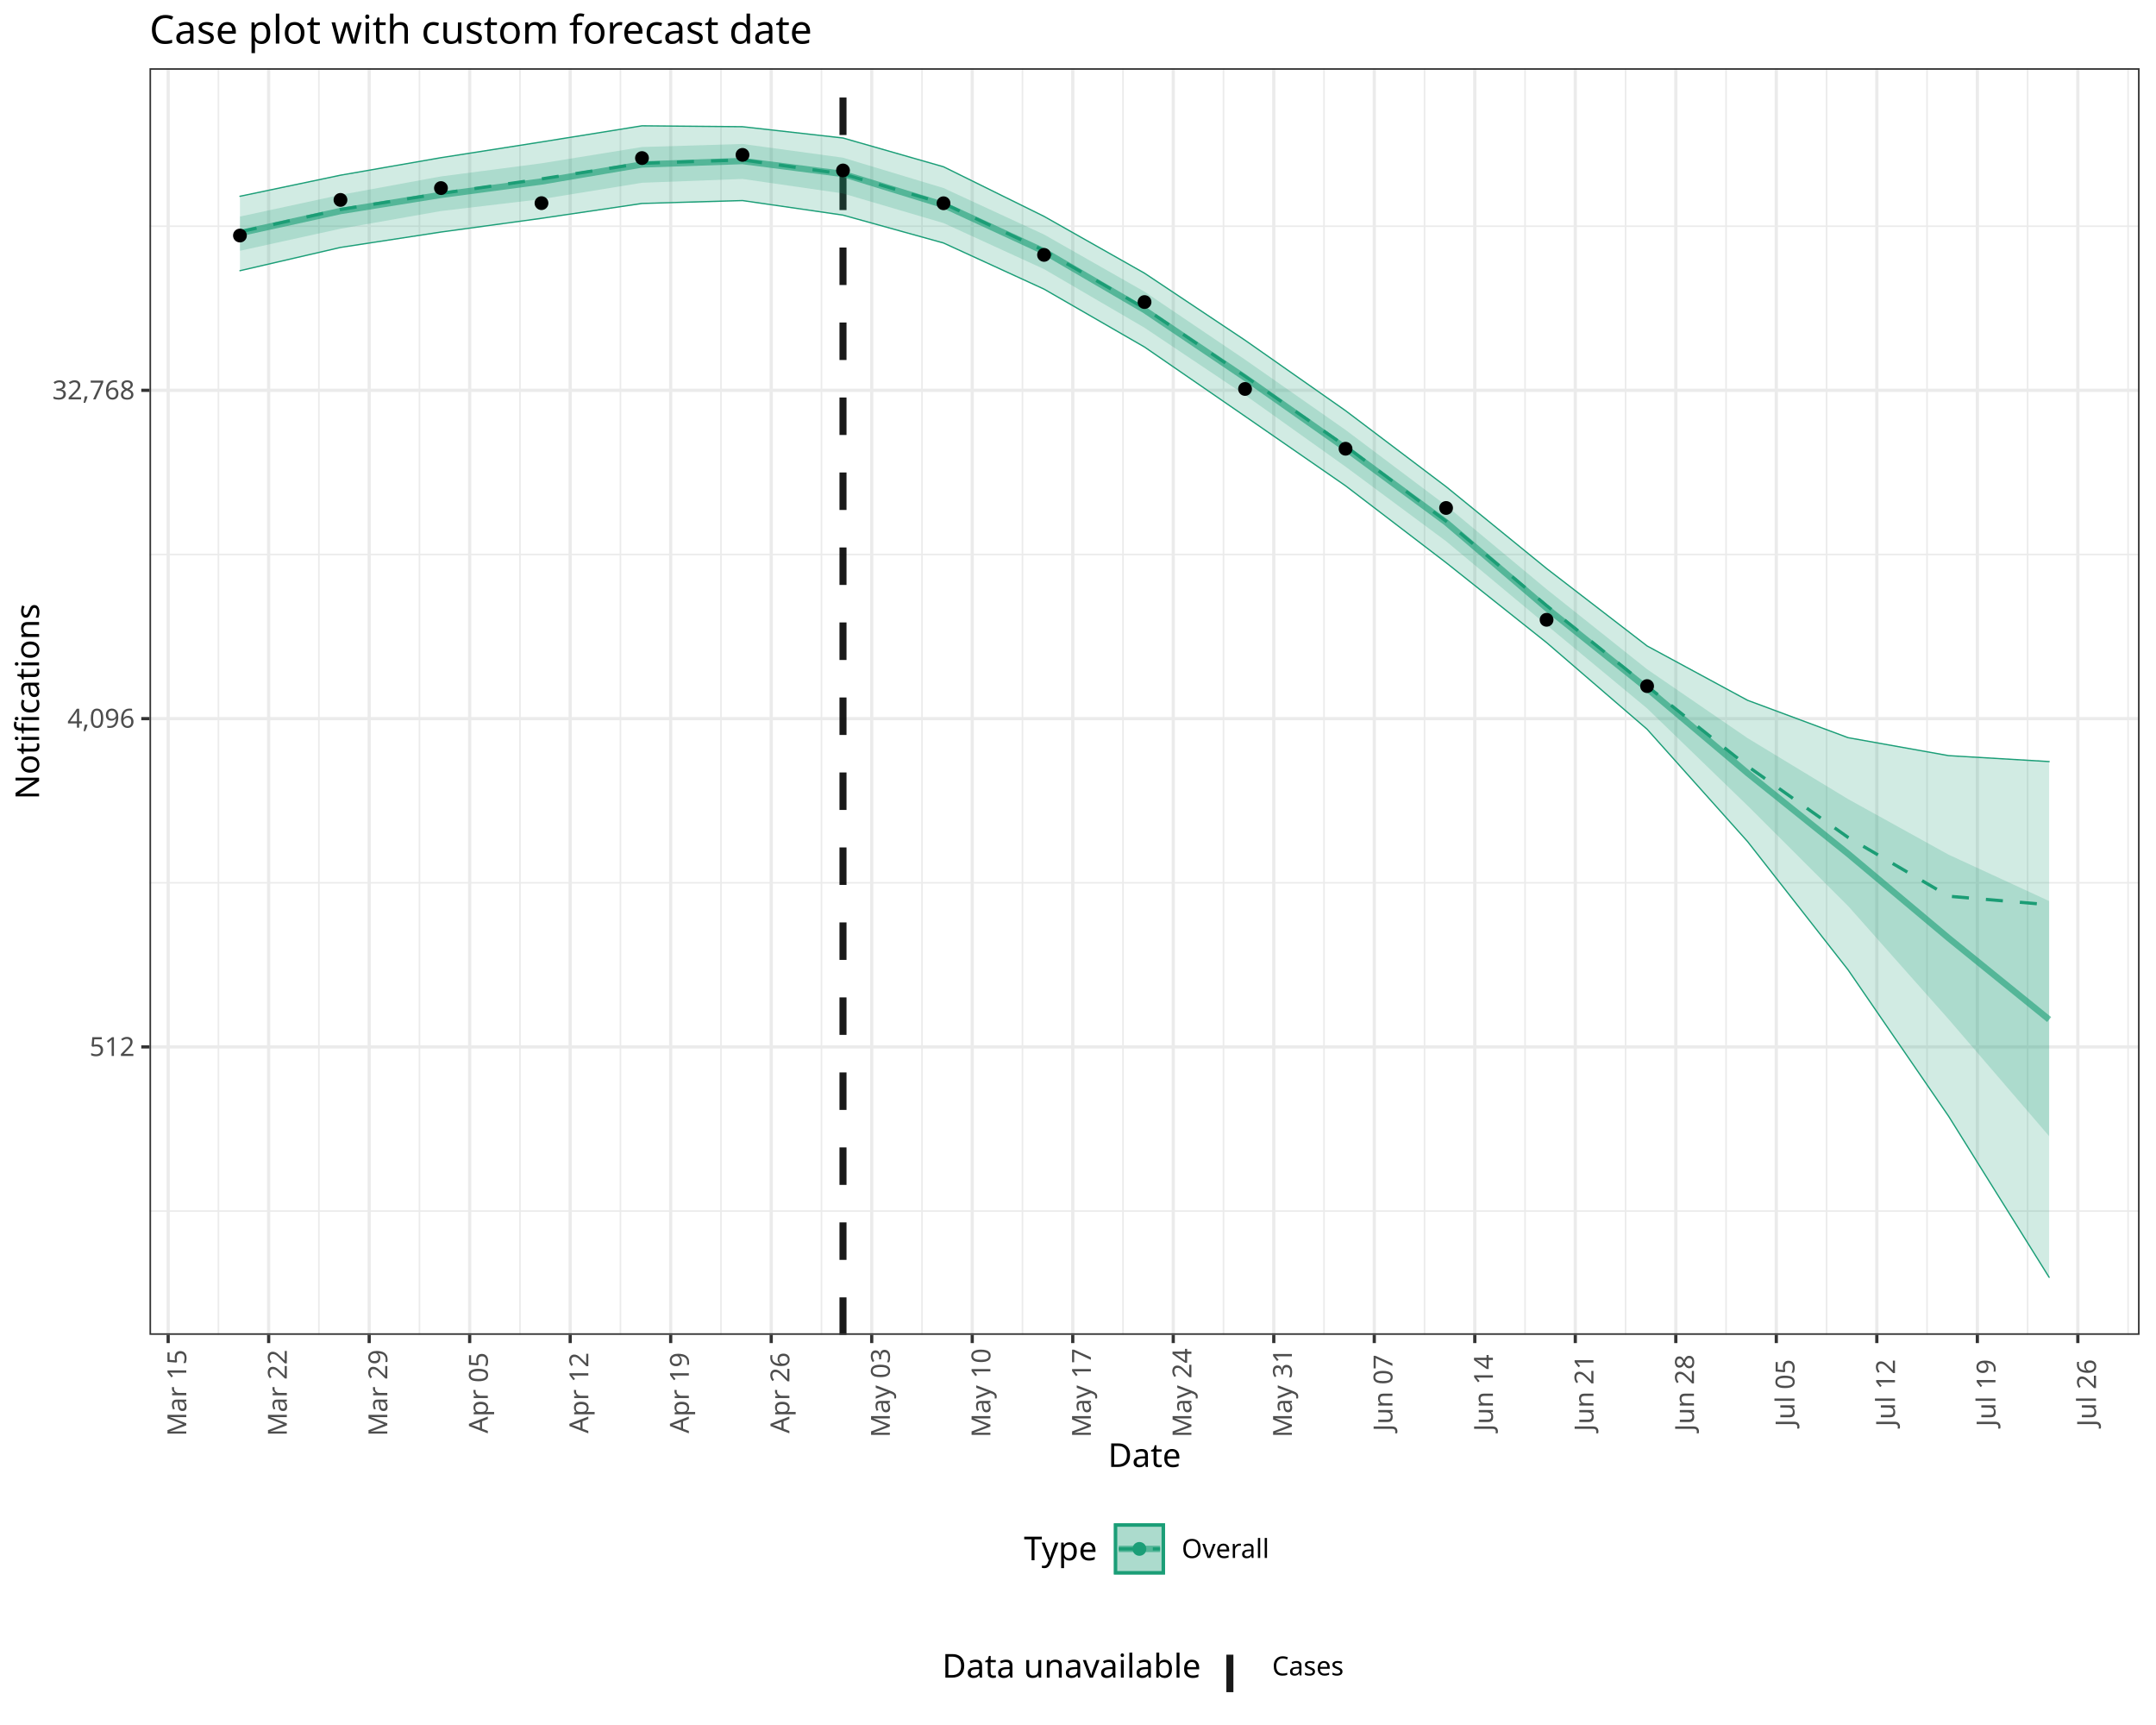
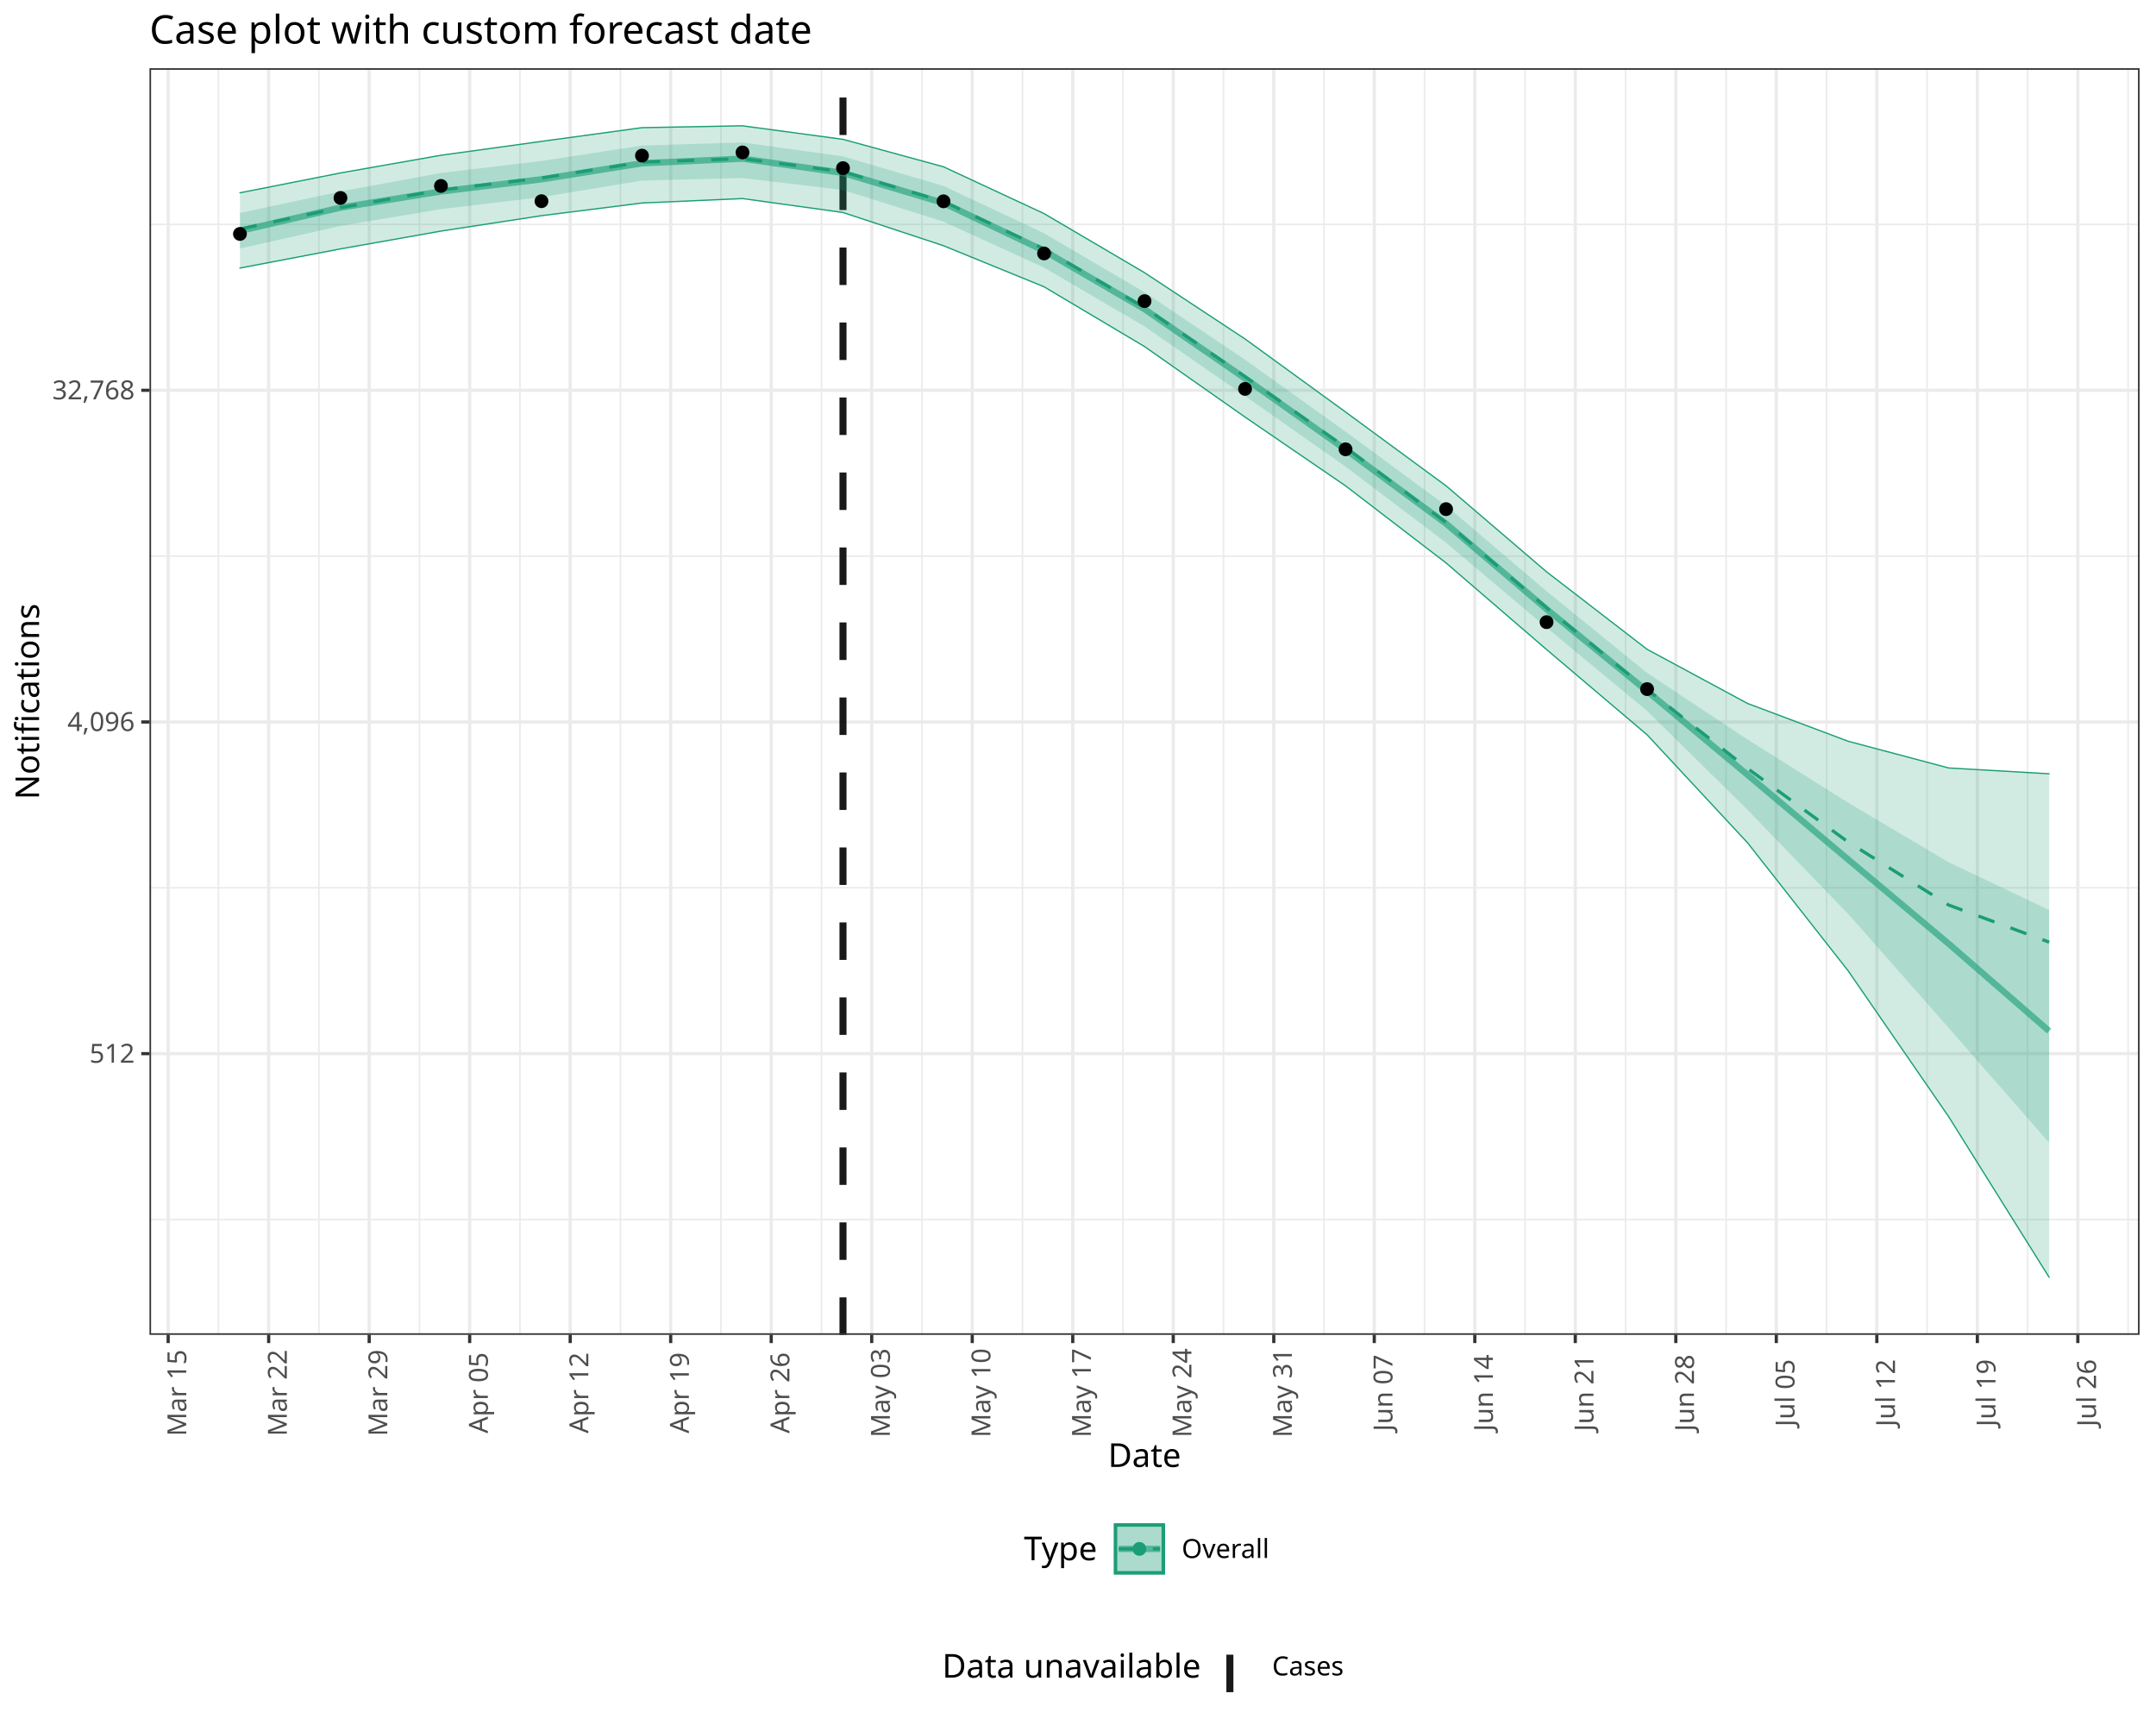
<svg xmlns="http://www.w3.org/2000/svg" class="svglite" data-engine-version="2.0" width="720.00pt" height="576.00pt" viewBox="0 0 720.00 576.00">
  <defs>
    <style type="text/css">
    .svglite line, .svglite polyline, .svglite polygon, .svglite path, .svglite rect, .svglite circle {
      fill: none;
      stroke: #000000;
      stroke-linecap: round;
      stroke-linejoin: round;
      stroke-miterlimit: 10.00;
    }
  </style>
  </defs>
  <rect width="100%" height="100%" style="stroke: none; fill: #FFFFFF;" />
  <defs>
    <clipPath id="cpMC4wMHw3MjAuMDB8MC4wMHw1NzYuMDA=">
      <rect x="0.00" y="0.00" width="720.00" height="576.00" />
    </clipPath>
  </defs>
  <g clip-path="url(#cpMC4wMHw3MjAuMDB8MC4wMHw1NzYuMDA=)">
    <rect x="0.00" y="0.00" width="720.00" height="576.00" style="stroke-width: 1.07; stroke: #FFFFFF; fill: #FFFFFF;" />
  </g>
  <defs>
    <clipPath id="cpNDkuOTJ8NzE0LjUyfDIyLjc4fDQ0NS43Mw==">
      <rect x="49.92" y="22.78" width="664.60" height="422.95" />
    </clipPath>
  </defs>
  <g clip-path="url(#cpNDkuOTJ8NzE0LjUyfDIyLjc4fDQ0NS43Mw==)">
    <rect x="49.92" y="22.78" width="664.60" height="422.95" style="stroke-width: 1.07; stroke: none; fill: #FFFFFF;" />
-     <polyline points="49.92,404.39 714.52,404.39 " style="stroke-width: 0.53; stroke: #EBEBEB; stroke-linecap: butt;" />
-     <polyline points="49.92,294.77 714.52,294.77 " style="stroke-width: 0.53; stroke: #EBEBEB; stroke-linecap: butt;" />
-     <polyline points="49.92,185.14 714.52,185.14 " style="stroke-width: 0.53; stroke: #EBEBEB; stroke-linecap: butt;" />
-     <polyline points="49.92,75.52 714.52,75.52 " style="stroke-width: 0.53; stroke: #EBEBEB; stroke-linecap: butt;" />
+     <polyline points="49.92,407.21 714.52,407.21 " style="stroke-width: 0.53; stroke: #EBEBEB; stroke-linecap: butt;" />
+     <polyline points="49.92,296.45 714.52,296.45 " style="stroke-width: 0.53; stroke: #EBEBEB; stroke-linecap: butt;" />
+     <polyline points="49.92,185.70 714.52,185.70 " style="stroke-width: 0.53; stroke: #EBEBEB; stroke-linecap: butt;" />
+     <polyline points="49.92,74.94 714.52,74.94 " style="stroke-width: 0.53; stroke: #EBEBEB; stroke-linecap: butt;" />
    <polyline points="72.94,445.73 72.94,22.78 " style="stroke-width: 0.53; stroke: #EBEBEB; stroke-linecap: butt;" />
    <polyline points="106.50,445.73 106.50,22.78 " style="stroke-width: 0.53; stroke: #EBEBEB; stroke-linecap: butt;" />
    <polyline points="140.07,445.73 140.07,22.78 " style="stroke-width: 0.53; stroke: #EBEBEB; stroke-linecap: butt;" />
    <polyline points="173.64,445.73 173.64,22.78 " style="stroke-width: 0.53; stroke: #EBEBEB; stroke-linecap: butt;" />
    <polyline points="207.20,445.73 207.20,22.78 " style="stroke-width: 0.53; stroke: #EBEBEB; stroke-linecap: butt;" />
    <polyline points="240.77,445.73 240.77,22.78 " style="stroke-width: 0.53; stroke: #EBEBEB; stroke-linecap: butt;" />
    <polyline points="274.33,445.73 274.33,22.78 " style="stroke-width: 0.53; stroke: #EBEBEB; stroke-linecap: butt;" />
    <polyline points="307.90,445.73 307.90,22.78 " style="stroke-width: 0.53; stroke: #EBEBEB; stroke-linecap: butt;" />
    <polyline points="341.46,445.73 341.46,22.78 " style="stroke-width: 0.53; stroke: #EBEBEB; stroke-linecap: butt;" />
    <polyline points="375.03,445.73 375.03,22.78 " style="stroke-width: 0.53; stroke: #EBEBEB; stroke-linecap: butt;" />
    <polyline points="408.59,445.73 408.59,22.78 " style="stroke-width: 0.53; stroke: #EBEBEB; stroke-linecap: butt;" />
    <polyline points="442.16,445.73 442.16,22.78 " style="stroke-width: 0.53; stroke: #EBEBEB; stroke-linecap: butt;" />
    <polyline points="475.73,445.73 475.73,22.78 " style="stroke-width: 0.53; stroke: #EBEBEB; stroke-linecap: butt;" />
    <polyline points="509.29,445.73 509.29,22.78 " style="stroke-width: 0.53; stroke: #EBEBEB; stroke-linecap: butt;" />
    <polyline points="542.86,445.73 542.86,22.78 " style="stroke-width: 0.53; stroke: #EBEBEB; stroke-linecap: butt;" />
    <polyline points="576.42,445.73 576.42,22.78 " style="stroke-width: 0.53; stroke: #EBEBEB; stroke-linecap: butt;" />
    <polyline points="609.99,445.73 609.99,22.78 " style="stroke-width: 0.53; stroke: #EBEBEB; stroke-linecap: butt;" />
    <polyline points="643.55,445.73 643.55,22.78 " style="stroke-width: 0.53; stroke: #EBEBEB; stroke-linecap: butt;" />
    <polyline points="677.12,445.73 677.12,22.78 " style="stroke-width: 0.53; stroke: #EBEBEB; stroke-linecap: butt;" />
    <polyline points="710.68,445.73 710.68,22.78 " style="stroke-width: 0.53; stroke: #EBEBEB; stroke-linecap: butt;" />
-     <polyline points="49.92,349.58 714.52,349.58 " style="stroke-width: 1.07; stroke: #EBEBEB; stroke-linecap: butt;" />
-     <polyline points="49.92,239.96 714.52,239.96 " style="stroke-width: 1.07; stroke: #EBEBEB; stroke-linecap: butt;" />
-     <polyline points="49.92,130.33 714.52,130.33 " style="stroke-width: 1.07; stroke: #EBEBEB; stroke-linecap: butt;" />
+     <polyline points="49.92,351.83 714.52,351.83 " style="stroke-width: 1.07; stroke: #EBEBEB; stroke-linecap: butt;" />
+     <polyline points="49.92,241.08 714.52,241.08 " style="stroke-width: 1.07; stroke: #EBEBEB; stroke-linecap: butt;" />
+     <polyline points="49.92,130.32 714.52,130.32 " style="stroke-width: 1.07; stroke: #EBEBEB; stroke-linecap: butt;" />
    <polyline points="56.16,445.73 56.16,22.78 " style="stroke-width: 1.07; stroke: #EBEBEB; stroke-linecap: butt;" />
    <polyline points="89.72,445.73 89.72,22.78 " style="stroke-width: 1.07; stroke: #EBEBEB; stroke-linecap: butt;" />
    <polyline points="123.29,445.73 123.29,22.78 " style="stroke-width: 1.07; stroke: #EBEBEB; stroke-linecap: butt;" />
    <polyline points="156.85,445.73 156.85,22.78 " style="stroke-width: 1.07; stroke: #EBEBEB; stroke-linecap: butt;" />
    <polyline points="190.42,445.73 190.42,22.78 " style="stroke-width: 1.07; stroke: #EBEBEB; stroke-linecap: butt;" />
    <polyline points="223.98,445.73 223.98,22.78 " style="stroke-width: 1.07; stroke: #EBEBEB; stroke-linecap: butt;" />
    <polyline points="257.55,445.73 257.55,22.78 " style="stroke-width: 1.07; stroke: #EBEBEB; stroke-linecap: butt;" />
    <polyline points="291.11,445.73 291.11,22.78 " style="stroke-width: 1.07; stroke: #EBEBEB; stroke-linecap: butt;" />
    <polyline points="324.68,445.73 324.68,22.78 " style="stroke-width: 1.07; stroke: #EBEBEB; stroke-linecap: butt;" />
    <polyline points="358.25,445.73 358.25,22.78 " style="stroke-width: 1.07; stroke: #EBEBEB; stroke-linecap: butt;" />
    <polyline points="391.81,445.73 391.81,22.78 " style="stroke-width: 1.07; stroke: #EBEBEB; stroke-linecap: butt;" />
    <polyline points="425.38,445.73 425.38,22.78 " style="stroke-width: 1.07; stroke: #EBEBEB; stroke-linecap: butt;" />
    <polyline points="458.94,445.73 458.94,22.78 " style="stroke-width: 1.07; stroke: #EBEBEB; stroke-linecap: butt;" />
    <polyline points="492.51,445.73 492.51,22.78 " style="stroke-width: 1.07; stroke: #EBEBEB; stroke-linecap: butt;" />
    <polyline points="526.07,445.73 526.07,22.78 " style="stroke-width: 1.07; stroke: #EBEBEB; stroke-linecap: butt;" />
    <polyline points="559.64,445.73 559.64,22.78 " style="stroke-width: 1.07; stroke: #EBEBEB; stroke-linecap: butt;" />
    <polyline points="593.20,445.73 593.20,22.78 " style="stroke-width: 1.07; stroke: #EBEBEB; stroke-linecap: butt;" />
    <polyline points="626.77,445.73 626.77,22.78 " style="stroke-width: 1.07; stroke: #EBEBEB; stroke-linecap: butt;" />
    <polyline points="660.34,445.73 660.34,22.78 " style="stroke-width: 1.07; stroke: #EBEBEB; stroke-linecap: butt;" />
    <polyline points="693.90,445.73 693.90,22.78 " style="stroke-width: 1.07; stroke: #EBEBEB; stroke-linecap: butt;" />
    <line x1="281.52" y1="445.73" x2="281.52" y2="22.78" style="stroke-width: 2.35; stroke: #000000; stroke-opacity: 0.90; stroke-dasharray: 12.52,12.52; stroke-linecap: butt;" />
-     <polyline points="80.13,77.83 113.70,70.47 147.26,65.07 180.83,60.60 214.39,54.91 247.96,53.77 281.52,58.09 315.09,68.44 348.66,83.94 382.22,103.51 415.79,126.11 449.35,149.68 482.92,174.41 516.48,203.04 550.05,229.87 583.61,258.16 617.18,285.09 650.75,313.25 684.31,340.44 " style="stroke-width: 2.13; stroke: #1B9E77; stroke-opacity: 0.60; stroke-linecap: butt;" />
-     <polyline points="80.13,77.42 113.70,69.95 147.26,64.60 180.83,59.75 214.39,54.53 247.96,53.40 281.52,58.09 315.09,67.94 348.66,83.67 382.22,102.93 415.79,125.66 449.35,148.99 482.92,174.04 516.48,202.22 550.05,229.13 583.61,255.85 617.18,279.63 650.75,299.26 684.31,302.11 " style="stroke-width: 1.07; stroke: #1B9E77; stroke-dasharray: 5.69,5.69; stroke-linecap: butt;" />
-     <polygon points="80.13,65.54 113.70,58.50 147.26,52.65 180.83,47.40 214.39,42.01 247.96,42.31 281.52,46.08 315.09,55.69 348.66,72.25 382.22,91.23 415.79,113.61 449.35,137.13 482.92,162.50 516.48,189.83 550.05,215.69 583.61,233.84 617.18,246.32 650.75,252.32 684.31,254.30 684.31,426.51 650.75,372.74 617.18,323.86 583.61,281.01 550.05,243.50 516.48,214.57 482.92,187.88 449.35,162.21 415.79,139.00 382.22,115.88 348.66,96.54 315.09,81.14 281.52,71.83 247.96,66.97 214.39,67.94 180.83,72.90 147.26,77.48 113.70,82.62 80.13,90.39 " style="stroke-width: 0.00; stroke: none; fill: #1B9E77; fill-opacity: 0.20;" />
-     <polyline points="80.13,65.54 113.70,58.50 147.26,52.65 180.83,47.40 214.39,42.01 247.96,42.31 281.52,46.08 315.09,55.69 348.66,72.25 382.22,91.23 415.79,113.61 449.35,137.13 482.92,162.50 516.48,189.83 550.05,215.69 583.61,233.84 617.18,246.32 650.75,252.32 684.31,254.30 " style="stroke-width: 0.43; stroke: #1B9E77;" />
-     <polyline points="684.31,426.51 650.75,372.74 617.18,323.86 583.61,281.01 550.05,243.50 516.48,214.57 482.92,187.88 449.35,162.21 415.79,139.00 382.22,115.88 348.66,96.54 315.09,81.14 281.52,71.83 247.96,66.97 214.39,67.94 180.83,72.90 147.26,77.48 113.70,82.62 80.13,90.39 " style="stroke-width: 0.43; stroke: #1B9E77;" />
-     <polygon points="80.13,72.31 113.70,65.07 147.26,58.91 180.83,54.53 214.39,49.09 247.96,48.07 281.52,52.65 315.09,62.79 348.66,78.31 382.22,97.40 415.79,120.08 449.35,143.55 482.92,168.79 516.48,196.73 550.05,223.47 583.61,246.47 617.18,266.83 650.75,285.39 684.31,300.87 684.31,379.37 650.75,340.35 617.18,302.53 583.61,269.02 550.05,236.54 516.48,208.70 482.92,180.72 449.35,155.83 415.79,131.91 382.22,109.44 348.66,89.86 315.09,74.49 281.52,64.60 247.96,59.75 214.39,61.03 180.83,66.49 147.26,70.47 113.70,76.37 80.13,83.74 " style="stroke-width: 0.00; stroke: none; fill: #1B9E77; fill-opacity: 0.20;" />
-     <polyline points="80.13,72.31 113.70,65.07 147.26,58.91 180.83,54.53 214.39,49.09 247.96,48.07 281.52,52.65 315.09,62.79 348.66,78.31 382.22,97.40 415.79,120.08 449.35,143.55 482.92,168.79 516.48,196.73 550.05,223.47 583.61,246.47 617.18,266.83 650.75,285.39 684.31,300.87 " style="stroke-width: 1.07; stroke: none;" />
-     <polyline points="684.31,379.37 650.75,340.35 617.18,302.53 583.61,269.02 550.05,236.54 516.48,208.70 482.92,180.72 449.35,155.83 415.79,131.91 382.22,109.44 348.66,89.86 315.09,74.49 281.52,64.60 247.96,59.75 214.39,61.03 180.83,66.49 147.26,70.47 113.70,76.37 80.13,83.74 " style="stroke-width: 1.07; stroke: none;" />
-     <circle cx="80.13" cy="78.65" r="1.95" style="stroke-width: 0.71; fill: #000000;" />
-     <circle cx="113.70" cy="66.75" r="1.95" style="stroke-width: 0.71; fill: #000000;" />
-     <circle cx="147.26" cy="62.80" r="1.95" style="stroke-width: 0.71; fill: #000000;" />
-     <circle cx="180.83" cy="67.83" r="1.95" style="stroke-width: 0.71; fill: #000000;" />
-     <circle cx="214.39" cy="52.78" r="1.95" style="stroke-width: 0.71; fill: #000000;" />
-     <circle cx="247.96" cy="51.72" r="1.95" style="stroke-width: 0.71; fill: #000000;" />
-     <circle cx="281.52" cy="56.92" r="1.95" style="stroke-width: 0.71; fill: #000000;" />
-     <circle cx="315.09" cy="67.87" r="1.95" style="stroke-width: 0.71; fill: #000000;" />
-     <circle cx="348.66" cy="85.11" r="1.95" style="stroke-width: 0.71; fill: #000000;" />
-     <circle cx="382.22" cy="100.86" r="1.95" style="stroke-width: 0.71; fill: #000000;" />
-     <circle cx="415.79" cy="129.88" r="1.95" style="stroke-width: 0.71; fill: #000000;" />
-     <circle cx="449.35" cy="149.84" r="1.95" style="stroke-width: 0.71; fill: #000000;" />
-     <circle cx="482.92" cy="169.62" r="1.95" style="stroke-width: 0.71; fill: #000000;" />
-     <circle cx="516.48" cy="206.96" r="1.95" style="stroke-width: 0.71; fill: #000000;" />
-     <circle cx="550.05" cy="229.10" r="1.95" style="stroke-width: 0.71; fill: #000000;" />
+     <polyline points="80.13,77.10 113.70,69.32 147.26,63.92 180.83,59.87 214.39,54.52 247.96,52.97 281.52,57.75 315.09,67.79 348.66,83.72 382.22,103.22 415.79,126.36 449.35,150.11 482.92,174.86 516.48,203.40 550.05,230.77 583.61,258.74 617.18,286.98 650.75,315.12 684.31,344.28 " style="stroke-width: 2.13; stroke: #1B9E77; stroke-opacity: 0.60; stroke-linecap: butt;" />
+     <polyline points="80.13,76.45 113.70,69.32 147.26,63.45 180.83,59.44 214.39,54.13 247.96,52.97 281.52,57.33 315.09,67.29 348.66,83.11 382.22,102.74 415.79,125.76 449.35,149.40 482.92,174.48 516.48,202.95 550.05,230.24 583.61,256.61 617.18,281.16 650.75,302.20 684.31,314.60 " style="stroke-width: 1.07; stroke: #1B9E77; stroke-dasharray: 5.69,5.69; stroke-linecap: butt;" />
+     <polygon points="80.13,64.38 113.70,57.75 147.26,51.84 180.83,47.21 214.39,42.63 247.96,42.01 281.52,46.53 315.09,55.70 348.66,71.32 382.22,91.05 415.79,113.19 449.35,137.57 482.92,162.23 516.48,190.94 550.05,216.81 583.61,234.90 617.18,247.51 650.75,256.43 684.31,258.38 684.31,426.51 650.75,372.86 617.18,324.15 583.61,281.43 550.05,245.35 516.48,216.89 482.92,187.98 449.35,162.23 415.79,139.27 382.22,115.72 348.66,95.76 315.09,82.05 281.52,70.95 247.96,66.30 214.39,67.79 180.83,72.02 147.26,77.16 113.70,83.11 80.13,89.51 " style="stroke-width: 0.00; stroke: none; fill: #1B9E77; fill-opacity: 0.20;" />
+     <polyline points="80.13,64.38 113.70,57.75 147.26,51.84 180.83,47.21 214.39,42.63 247.96,42.01 281.52,46.53 315.09,55.70 348.66,71.32 382.22,91.05 415.79,113.19 449.35,137.57 482.92,162.23 516.48,190.94 550.05,216.81 583.61,234.90 617.18,247.51 650.75,256.43 684.31,258.38 " style="stroke-width: 0.43; stroke: #1B9E77;" />
+     <polyline points="684.31,426.51 650.75,372.86 617.18,324.15 583.61,281.43 550.05,245.35 516.48,216.89 482.92,187.98 449.35,162.23 415.79,139.27 382.22,115.72 348.66,95.76 315.09,82.05 281.52,70.95 247.96,66.30 214.39,67.79 180.83,72.02 147.26,77.16 113.70,83.11 80.13,89.51 " style="stroke-width: 0.43; stroke: #1B9E77;" />
+     <polygon points="80.13,71.11 113.70,63.92 147.26,57.75 180.83,53.74 214.39,48.59 247.96,47.55 281.52,52.22 315.09,62.08 348.66,77.88 382.22,97.57 415.79,120.10 449.35,144.10 482.92,168.84 516.48,197.40 550.05,224.70 583.61,246.93 617.18,268.02 650.75,287.91 684.31,303.87 684.31,381.56 650.75,343.21 617.18,305.15 583.61,270.44 550.05,237.38 516.48,209.57 482.92,181.23 449.35,155.82 415.79,132.25 382.22,109.00 348.66,89.36 315.09,74.02 281.52,63.45 247.96,59.44 214.39,60.30 180.83,65.82 147.26,69.84 113.70,75.45 80.13,82.98 " style="stroke-width: 0.00; stroke: none; fill: #1B9E77; fill-opacity: 0.20;" />
+     <polyline points="80.13,71.11 113.70,63.92 147.26,57.75 180.83,53.74 214.39,48.59 247.96,47.55 281.52,52.22 315.09,62.08 348.66,77.88 382.22,97.57 415.79,120.10 449.35,144.10 482.92,168.84 516.48,197.40 550.05,224.70 583.61,246.93 617.18,268.02 650.75,287.91 684.31,303.87 " style="stroke-width: 1.07; stroke: none;" />
+     <polyline points="684.31,381.56 650.75,343.21 617.18,305.15 583.61,270.44 550.05,237.38 516.48,209.57 482.92,181.23 449.35,155.82 415.79,132.25 382.22,109.00 348.66,89.36 315.09,74.02 281.52,63.45 247.96,59.44 214.39,60.30 180.83,65.82 147.26,69.84 113.70,75.45 80.13,82.98 " style="stroke-width: 1.07; stroke: none;" />
+     <circle cx="80.13" cy="78.11" r="1.95" style="stroke-width: 0.71; fill: #000000;" />
+     <circle cx="113.70" cy="66.09" r="1.95" style="stroke-width: 0.71; fill: #000000;" />
+     <circle cx="147.26" cy="62.09" r="1.95" style="stroke-width: 0.71; fill: #000000;" />
+     <circle cx="180.83" cy="67.18" r="1.95" style="stroke-width: 0.71; fill: #000000;" />
+     <circle cx="214.39" cy="51.97" r="1.95" style="stroke-width: 0.71; fill: #000000;" />
+     <circle cx="247.96" cy="50.90" r="1.95" style="stroke-width: 0.71; fill: #000000;" />
+     <circle cx="281.52" cy="56.15" r="1.95" style="stroke-width: 0.71; fill: #000000;" />
+     <circle cx="315.09" cy="67.22" r="1.95" style="stroke-width: 0.71; fill: #000000;" />
+     <circle cx="348.66" cy="84.63" r="1.95" style="stroke-width: 0.71; fill: #000000;" />
+     <circle cx="382.22" cy="100.55" r="1.95" style="stroke-width: 0.71; fill: #000000;" />
+     <circle cx="415.79" cy="129.86" r="1.95" style="stroke-width: 0.71; fill: #000000;" />
+     <circle cx="449.35" cy="150.03" r="1.95" style="stroke-width: 0.71; fill: #000000;" />
+     <circle cx="482.92" cy="170.01" r="1.95" style="stroke-width: 0.71; fill: #000000;" />
+     <circle cx="516.48" cy="207.74" r="1.95" style="stroke-width: 0.71; fill: #000000;" />
+     <circle cx="550.05" cy="230.10" r="1.95" style="stroke-width: 0.71; fill: #000000;" />
    <rect x="49.92" y="22.78" width="664.60" height="422.95" style="stroke-width: 1.07; stroke: #333333;" />
  </g>
  <g clip-path="url(#cpMC4wMHw3MjAuMDB8MC4wMHw1NzYuMDA=)">
-     <text x="44.99" y="352.61" text-anchor="end" style="font-size: 8.80px; fill: #4D4D4D; font-family: sans;" textLength="14.68px" lengthAdjust="spacingAndGlyphs">512</text>
-     <text x="44.99" y="242.98" text-anchor="end" style="font-size: 8.80px; fill: #4D4D4D; font-family: sans;" textLength="22.02px" lengthAdjust="spacingAndGlyphs">4,096</text>
-     <text x="44.99" y="133.36" text-anchor="end" style="font-size: 8.80px; fill: #4D4D4D; font-family: sans;" textLength="26.92px" lengthAdjust="spacingAndGlyphs">32,768</text>
-     <polyline points="47.18,349.58 49.92,349.58 " style="stroke-width: 1.07; stroke: #333333; stroke-linecap: butt;" />
-     <polyline points="47.18,239.96 49.92,239.96 " style="stroke-width: 1.07; stroke: #333333; stroke-linecap: butt;" />
-     <polyline points="47.18,130.33 49.92,130.33 " style="stroke-width: 1.07; stroke: #333333; stroke-linecap: butt;" />
+     <text x="44.99" y="354.86" text-anchor="end" style="font-size: 8.80px; fill: #4D4D4D; font-family: sans;" textLength="14.68px" lengthAdjust="spacingAndGlyphs">512</text>
+     <text x="44.99" y="244.10" text-anchor="end" style="font-size: 8.80px; fill: #4D4D4D; font-family: sans;" textLength="22.02px" lengthAdjust="spacingAndGlyphs">4,096</text>
+     <text x="44.99" y="133.35" text-anchor="end" style="font-size: 8.80px; fill: #4D4D4D; font-family: sans;" textLength="26.92px" lengthAdjust="spacingAndGlyphs">32,768</text>
+     <polyline points="47.18,351.83 49.92,351.83 " style="stroke-width: 1.07; stroke: #333333; stroke-linecap: butt;" />
+     <polyline points="47.18,241.08 49.92,241.08 " style="stroke-width: 1.07; stroke: #333333; stroke-linecap: butt;" />
+     <polyline points="47.18,130.32 49.92,130.32 " style="stroke-width: 1.07; stroke: #333333; stroke-linecap: butt;" />
    <polyline points="56.16,448.47 56.16,445.73 " style="stroke-width: 1.07; stroke: #333333; stroke-linecap: butt;" />
    <polyline points="89.72,448.47 89.72,445.73 " style="stroke-width: 1.07; stroke: #333333; stroke-linecap: butt;" />
    <polyline points="123.29,448.47 123.29,445.73 " style="stroke-width: 1.07; stroke: #333333; stroke-linecap: butt;" />
    <polyline points="156.85,448.47 156.85,445.73 " style="stroke-width: 1.07; stroke: #333333; stroke-linecap: butt;" />
    <polyline points="190.42,448.47 190.42,445.73 " style="stroke-width: 1.07; stroke: #333333; stroke-linecap: butt;" />
    <polyline points="223.98,448.47 223.98,445.73 " style="stroke-width: 1.07; stroke: #333333; stroke-linecap: butt;" />
    <polyline points="257.55,448.47 257.55,445.73 " style="stroke-width: 1.07; stroke: #333333; stroke-linecap: butt;" />
    <polyline points="291.11,448.47 291.11,445.73 " style="stroke-width: 1.07; stroke: #333333; stroke-linecap: butt;" />
    <polyline points="324.68,448.47 324.68,445.73 " style="stroke-width: 1.07; stroke: #333333; stroke-linecap: butt;" />
    <polyline points="358.25,448.47 358.25,445.73 " style="stroke-width: 1.07; stroke: #333333; stroke-linecap: butt;" />
    <polyline points="391.81,448.47 391.81,445.73 " style="stroke-width: 1.07; stroke: #333333; stroke-linecap: butt;" />
    <polyline points="425.38,448.47 425.38,445.73 " style="stroke-width: 1.07; stroke: #333333; stroke-linecap: butt;" />
    <polyline points="458.94,448.47 458.94,445.73 " style="stroke-width: 1.07; stroke: #333333; stroke-linecap: butt;" />
    <polyline points="492.51,448.47 492.51,445.73 " style="stroke-width: 1.07; stroke: #333333; stroke-linecap: butt;" />
    <polyline points="526.07,448.47 526.07,445.73 " style="stroke-width: 1.07; stroke: #333333; stroke-linecap: butt;" />
    <polyline points="559.64,448.47 559.64,445.73 " style="stroke-width: 1.07; stroke: #333333; stroke-linecap: butt;" />
    <polyline points="593.20,448.47 593.20,445.73 " style="stroke-width: 1.07; stroke: #333333; stroke-linecap: butt;" />
    <polyline points="626.77,448.47 626.77,445.73 " style="stroke-width: 1.07; stroke: #333333; stroke-linecap: butt;" />
    <polyline points="660.34,448.47 660.34,445.73 " style="stroke-width: 1.07; stroke: #333333; stroke-linecap: butt;" />
    <polyline points="693.90,448.47 693.90,445.73 " style="stroke-width: 1.07; stroke: #333333; stroke-linecap: butt;" />
    <text transform="translate(62.21,465.10) rotate(-90)" text-anchor="middle" style="font-size: 8.80px; fill: #4D4D4D; font-family: sans;" textLength="27.39px" lengthAdjust="spacingAndGlyphs">Mar 15</text>
    <text transform="translate(95.78,465.10) rotate(-90)" text-anchor="middle" style="font-size: 8.80px; fill: #4D4D4D; font-family: sans;" textLength="27.39px" lengthAdjust="spacingAndGlyphs">Mar 22</text>
    <text transform="translate(129.34,465.10) rotate(-90)" text-anchor="middle" style="font-size: 8.80px; fill: #4D4D4D; font-family: sans;" textLength="27.39px" lengthAdjust="spacingAndGlyphs">Mar 29</text>
    <text transform="translate(162.91,465.10) rotate(-90)" text-anchor="middle" style="font-size: 8.80px; fill: #4D4D4D; font-family: sans;" textLength="25.93px" lengthAdjust="spacingAndGlyphs">Apr 05</text>
    <text transform="translate(196.47,465.10) rotate(-90)" text-anchor="middle" style="font-size: 8.80px; fill: #4D4D4D; font-family: sans;" textLength="25.93px" lengthAdjust="spacingAndGlyphs">Apr 12</text>
    <text transform="translate(230.04,465.10) rotate(-90)" text-anchor="middle" style="font-size: 8.80px; fill: #4D4D4D; font-family: sans;" textLength="25.93px" lengthAdjust="spacingAndGlyphs">Apr 19</text>
    <text transform="translate(263.61,465.10) rotate(-90)" text-anchor="middle" style="font-size: 8.80px; fill: #4D4D4D; font-family: sans;" textLength="25.93px" lengthAdjust="spacingAndGlyphs">Apr 26</text>
    <text transform="translate(297.17,465.10) rotate(-90)" text-anchor="middle" style="font-size: 8.80px; fill: #4D4D4D; font-family: sans;" textLength="28.87px" lengthAdjust="spacingAndGlyphs">May 03</text>
    <text transform="translate(330.74,465.10) rotate(-90)" text-anchor="middle" style="font-size: 8.80px; fill: #4D4D4D; font-family: sans;" textLength="28.87px" lengthAdjust="spacingAndGlyphs">May 10</text>
    <text transform="translate(364.30,465.10) rotate(-90)" text-anchor="middle" style="font-size: 8.80px; fill: #4D4D4D; font-family: sans;" textLength="28.87px" lengthAdjust="spacingAndGlyphs">May 17</text>
    <text transform="translate(397.87,465.10) rotate(-90)" text-anchor="middle" style="font-size: 8.80px; fill: #4D4D4D; font-family: sans;" textLength="28.87px" lengthAdjust="spacingAndGlyphs">May 24</text>
    <text transform="translate(431.43,465.10) rotate(-90)" text-anchor="middle" style="font-size: 8.80px; fill: #4D4D4D; font-family: sans;" textLength="28.87px" lengthAdjust="spacingAndGlyphs">May 31</text>
    <text transform="translate(465.00,465.10) rotate(-90)" text-anchor="middle" style="font-size: 8.80px; fill: #4D4D4D; font-family: sans;" textLength="26.43px" lengthAdjust="spacingAndGlyphs">Jun 07</text>
    <text transform="translate(498.56,465.10) rotate(-90)" text-anchor="middle" style="font-size: 8.80px; fill: #4D4D4D; font-family: sans;" textLength="26.43px" lengthAdjust="spacingAndGlyphs">Jun 14</text>
    <text transform="translate(532.13,465.10) rotate(-90)" text-anchor="middle" style="font-size: 8.80px; fill: #4D4D4D; font-family: sans;" textLength="26.43px" lengthAdjust="spacingAndGlyphs">Jun 21</text>
    <text transform="translate(565.70,465.10) rotate(-90)" text-anchor="middle" style="font-size: 8.80px; fill: #4D4D4D; font-family: sans;" textLength="26.43px" lengthAdjust="spacingAndGlyphs">Jun 28</text>
    <text transform="translate(599.26,465.10) rotate(-90)" text-anchor="middle" style="font-size: 8.80px; fill: #4D4D4D; font-family: sans;" textLength="23.49px" lengthAdjust="spacingAndGlyphs">Jul 05</text>
    <text transform="translate(632.83,465.10) rotate(-90)" text-anchor="middle" style="font-size: 8.80px; fill: #4D4D4D; font-family: sans;" textLength="23.49px" lengthAdjust="spacingAndGlyphs">Jul 12</text>
    <text transform="translate(666.39,465.10) rotate(-90)" text-anchor="middle" style="font-size: 8.80px; fill: #4D4D4D; font-family: sans;" textLength="23.49px" lengthAdjust="spacingAndGlyphs">Jul 19</text>
    <text transform="translate(699.96,465.10) rotate(-90)" text-anchor="middle" style="font-size: 8.80px; fill: #4D4D4D; font-family: sans;" textLength="23.49px" lengthAdjust="spacingAndGlyphs">Jul 26</text>
    <text x="382.22" y="489.84" text-anchor="middle" style="font-size: 11.00px; font-family: sans;" textLength="23.24px" lengthAdjust="spacingAndGlyphs">Date</text>
    <text transform="translate(13.05,234.26) rotate(-90)" text-anchor="middle" style="font-size: 11.00px; font-family: sans;" textLength="59.92px" lengthAdjust="spacingAndGlyphs">Notifications</text>
    <rect x="336.45" y="503.08" width="91.54" height="28.24" style="stroke-width: 1.07; stroke: none; fill: #FFFFFF;" />
    <text x="341.93" y="520.99" style="font-size: 11.00px; font-family: sans;" textLength="24.46px" lengthAdjust="spacingAndGlyphs">Type</text>
    <rect x="371.87" y="508.56" width="17.28" height="17.28" style="stroke-width: 1.07; stroke: none; fill: #FFFFFF;" />
    <line x1="373.60" y1="517.20" x2="387.42" y2="517.20" style="stroke-width: 2.13; stroke: #1B9E77; stroke-opacity: 0.60; stroke-linecap: butt;" />
    <line x1="373.60" y1="517.20" x2="387.42" y2="517.20" style="stroke-width: 1.07; stroke: #1B9E77; stroke-dasharray: 5.69,5.69; stroke-linecap: butt;" />
    <rect x="372.16" y="508.85" width="16.71" height="16.71" style="stroke-width: 0.43; stroke: #1B9E77; stroke-linecap: square; stroke-linejoin: miter; fill: #1B9E77; fill-opacity: 0.20;" />
    <rect x="372.58" y="509.27" width="15.86" height="15.86" style="stroke-width: 1.07; stroke: #1B9E77; stroke-linecap: square; stroke-linejoin: miter; fill: #1B9E77; fill-opacity: 0.20;" />
    <circle cx="380.51" cy="517.20" r="1.95" style="stroke-width: 0.71; stroke: #1B9E77; fill: #1B9E77;" />
    <text x="394.63" y="520.23" style="font-size: 8.80px; font-family: sans;" textLength="27.88px" lengthAdjust="spacingAndGlyphs">Overall</text>
    <rect x="309.17" y="542.28" width="146.10" height="28.24" style="stroke-width: 1.07; stroke: none; fill: #FFFFFF;" />
    <text x="314.65" y="560.19" style="font-size: 11.00px; font-family: sans;" textLength="81.95px" lengthAdjust="spacingAndGlyphs">Data unavailable</text>
    <rect x="402.08" y="547.76" width="17.28" height="17.28" style="stroke-width: 1.07; stroke: none; fill: #FFFFFF;" />
    <line x1="410.72" y1="565.04" x2="410.72" y2="547.76" style="stroke-width: 2.35; stroke: #000000; stroke-opacity: 0.90; stroke-dasharray: 12.52,12.52; stroke-linecap: butt;" />
    <text x="424.84" y="559.43" style="font-size: 8.80px; font-family: sans;" textLength="24.95px" lengthAdjust="spacingAndGlyphs">Cases</text>
    <text x="49.92" y="14.56" style="font-size: 13.20px; font-family: sans;" textLength="209.14px" lengthAdjust="spacingAndGlyphs">Case plot with custom forecast date</text>
  </g>
</svg>
